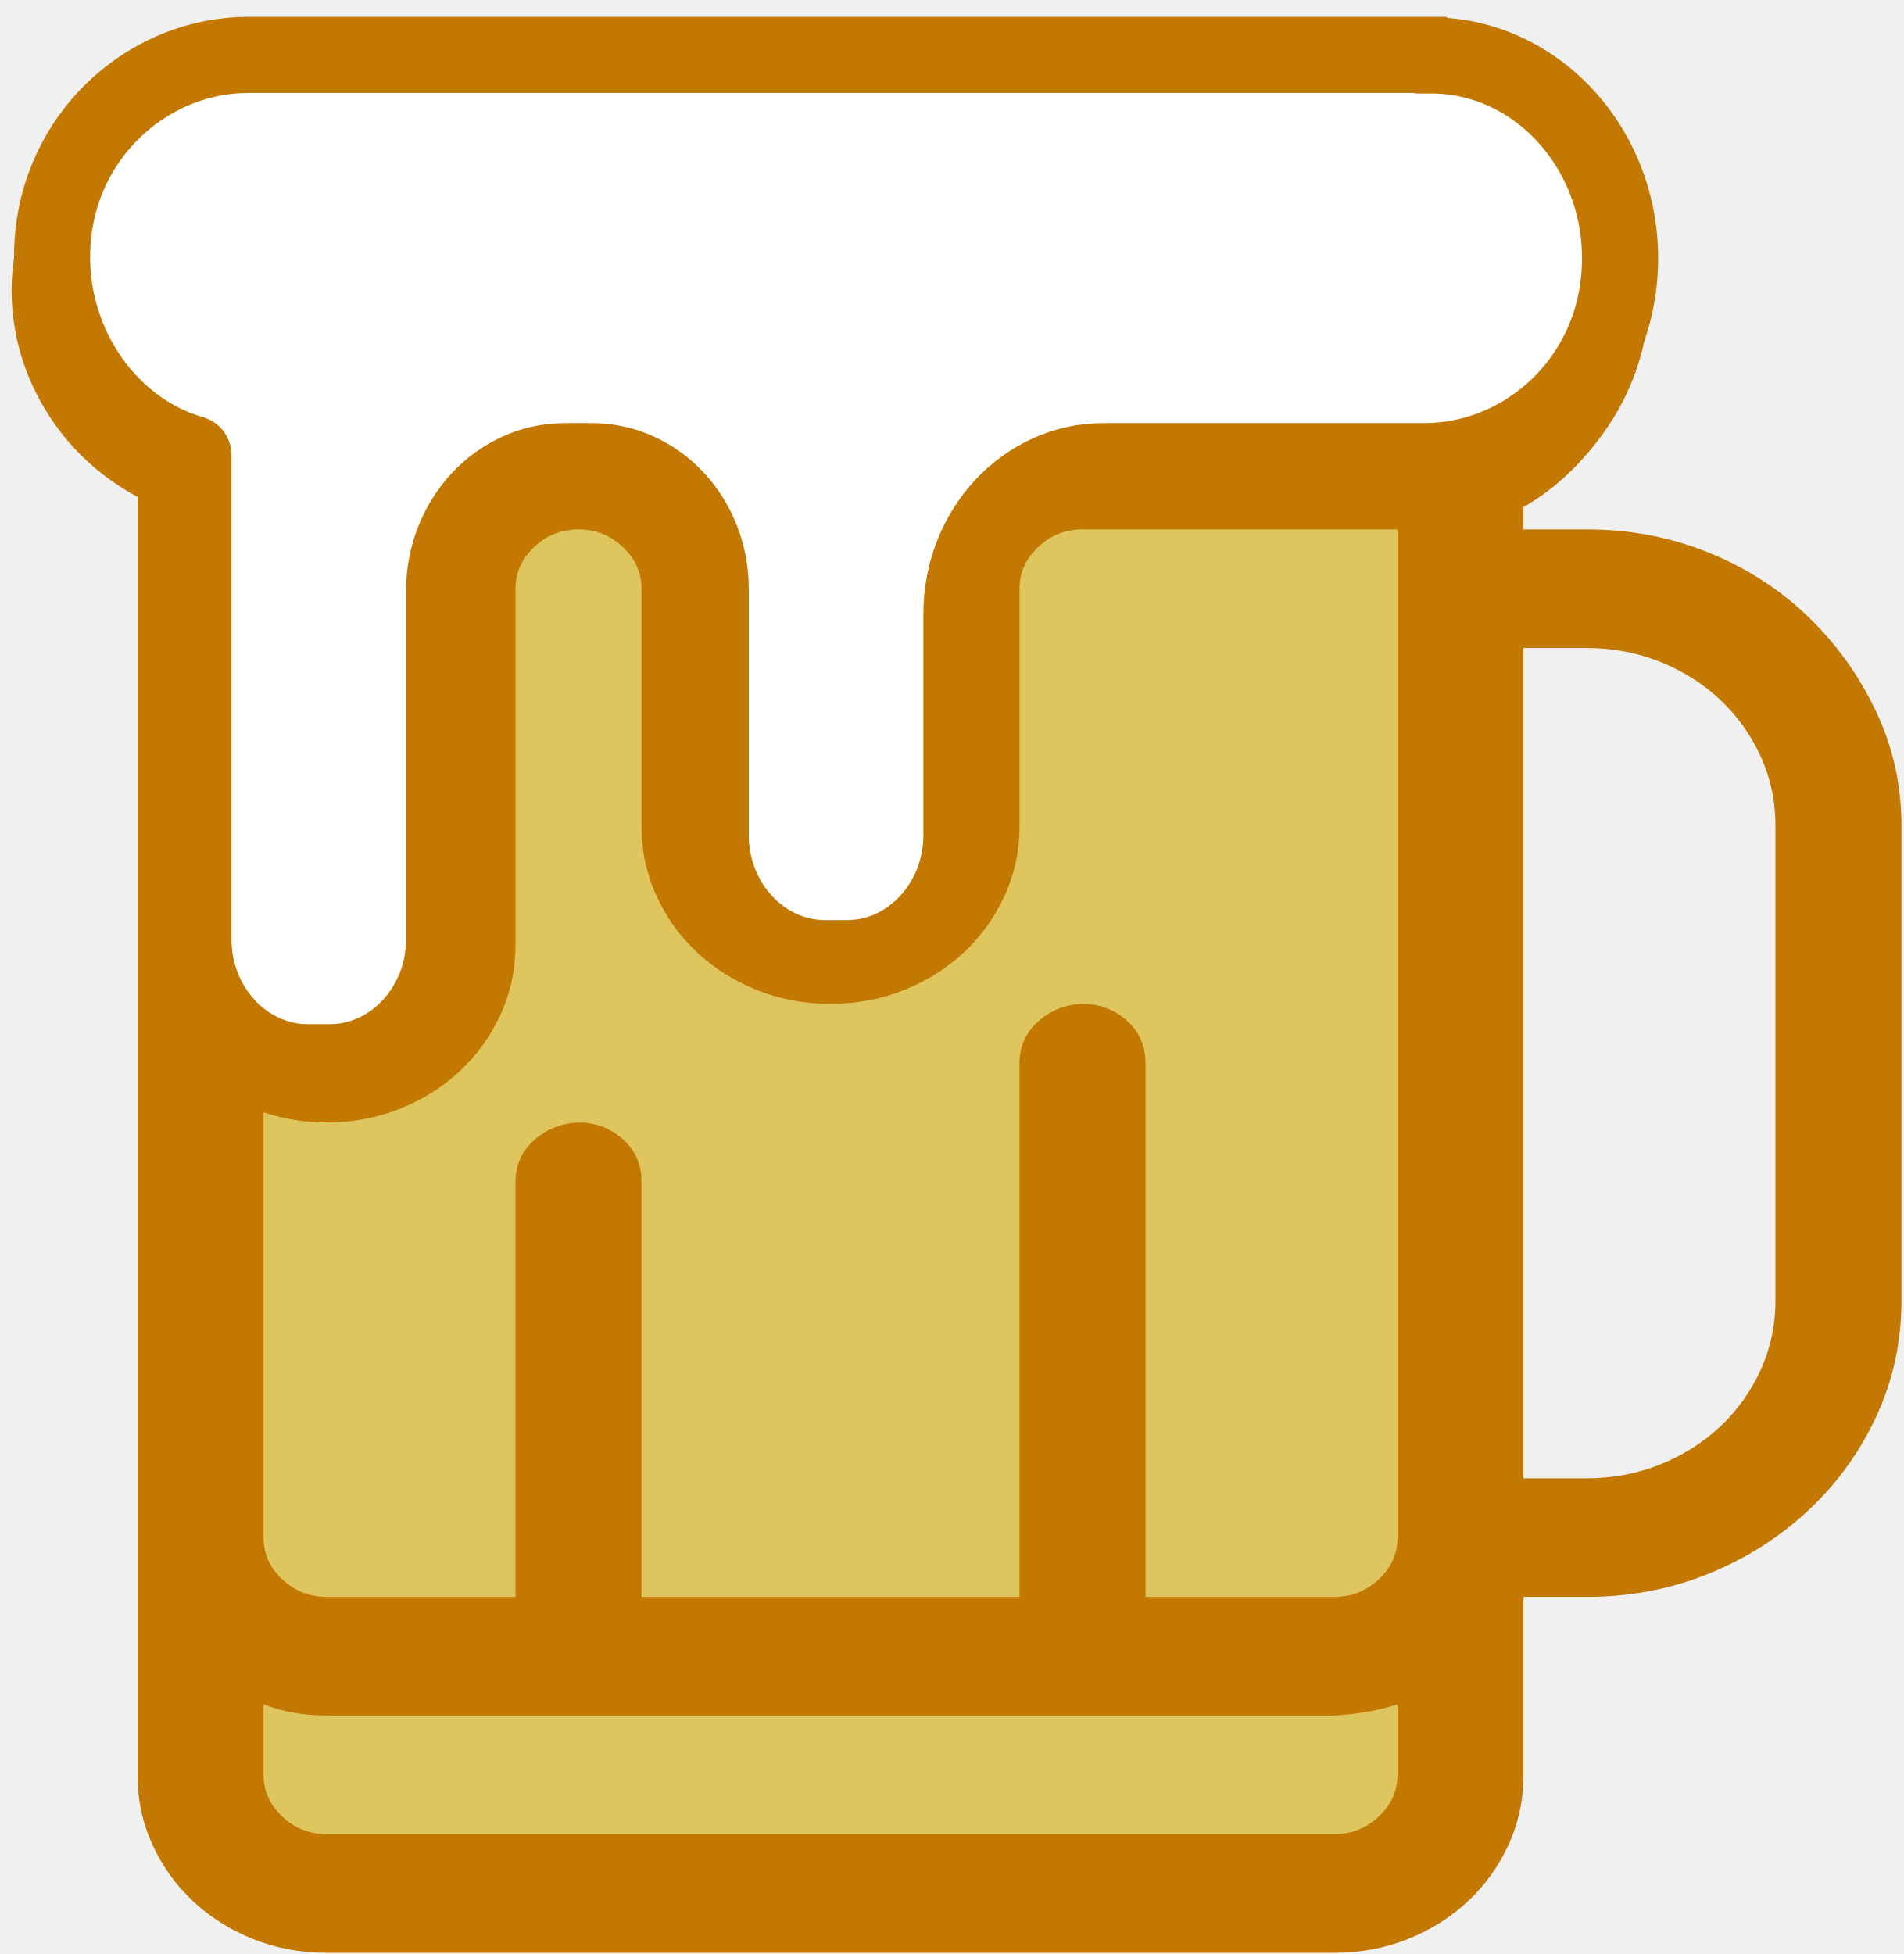
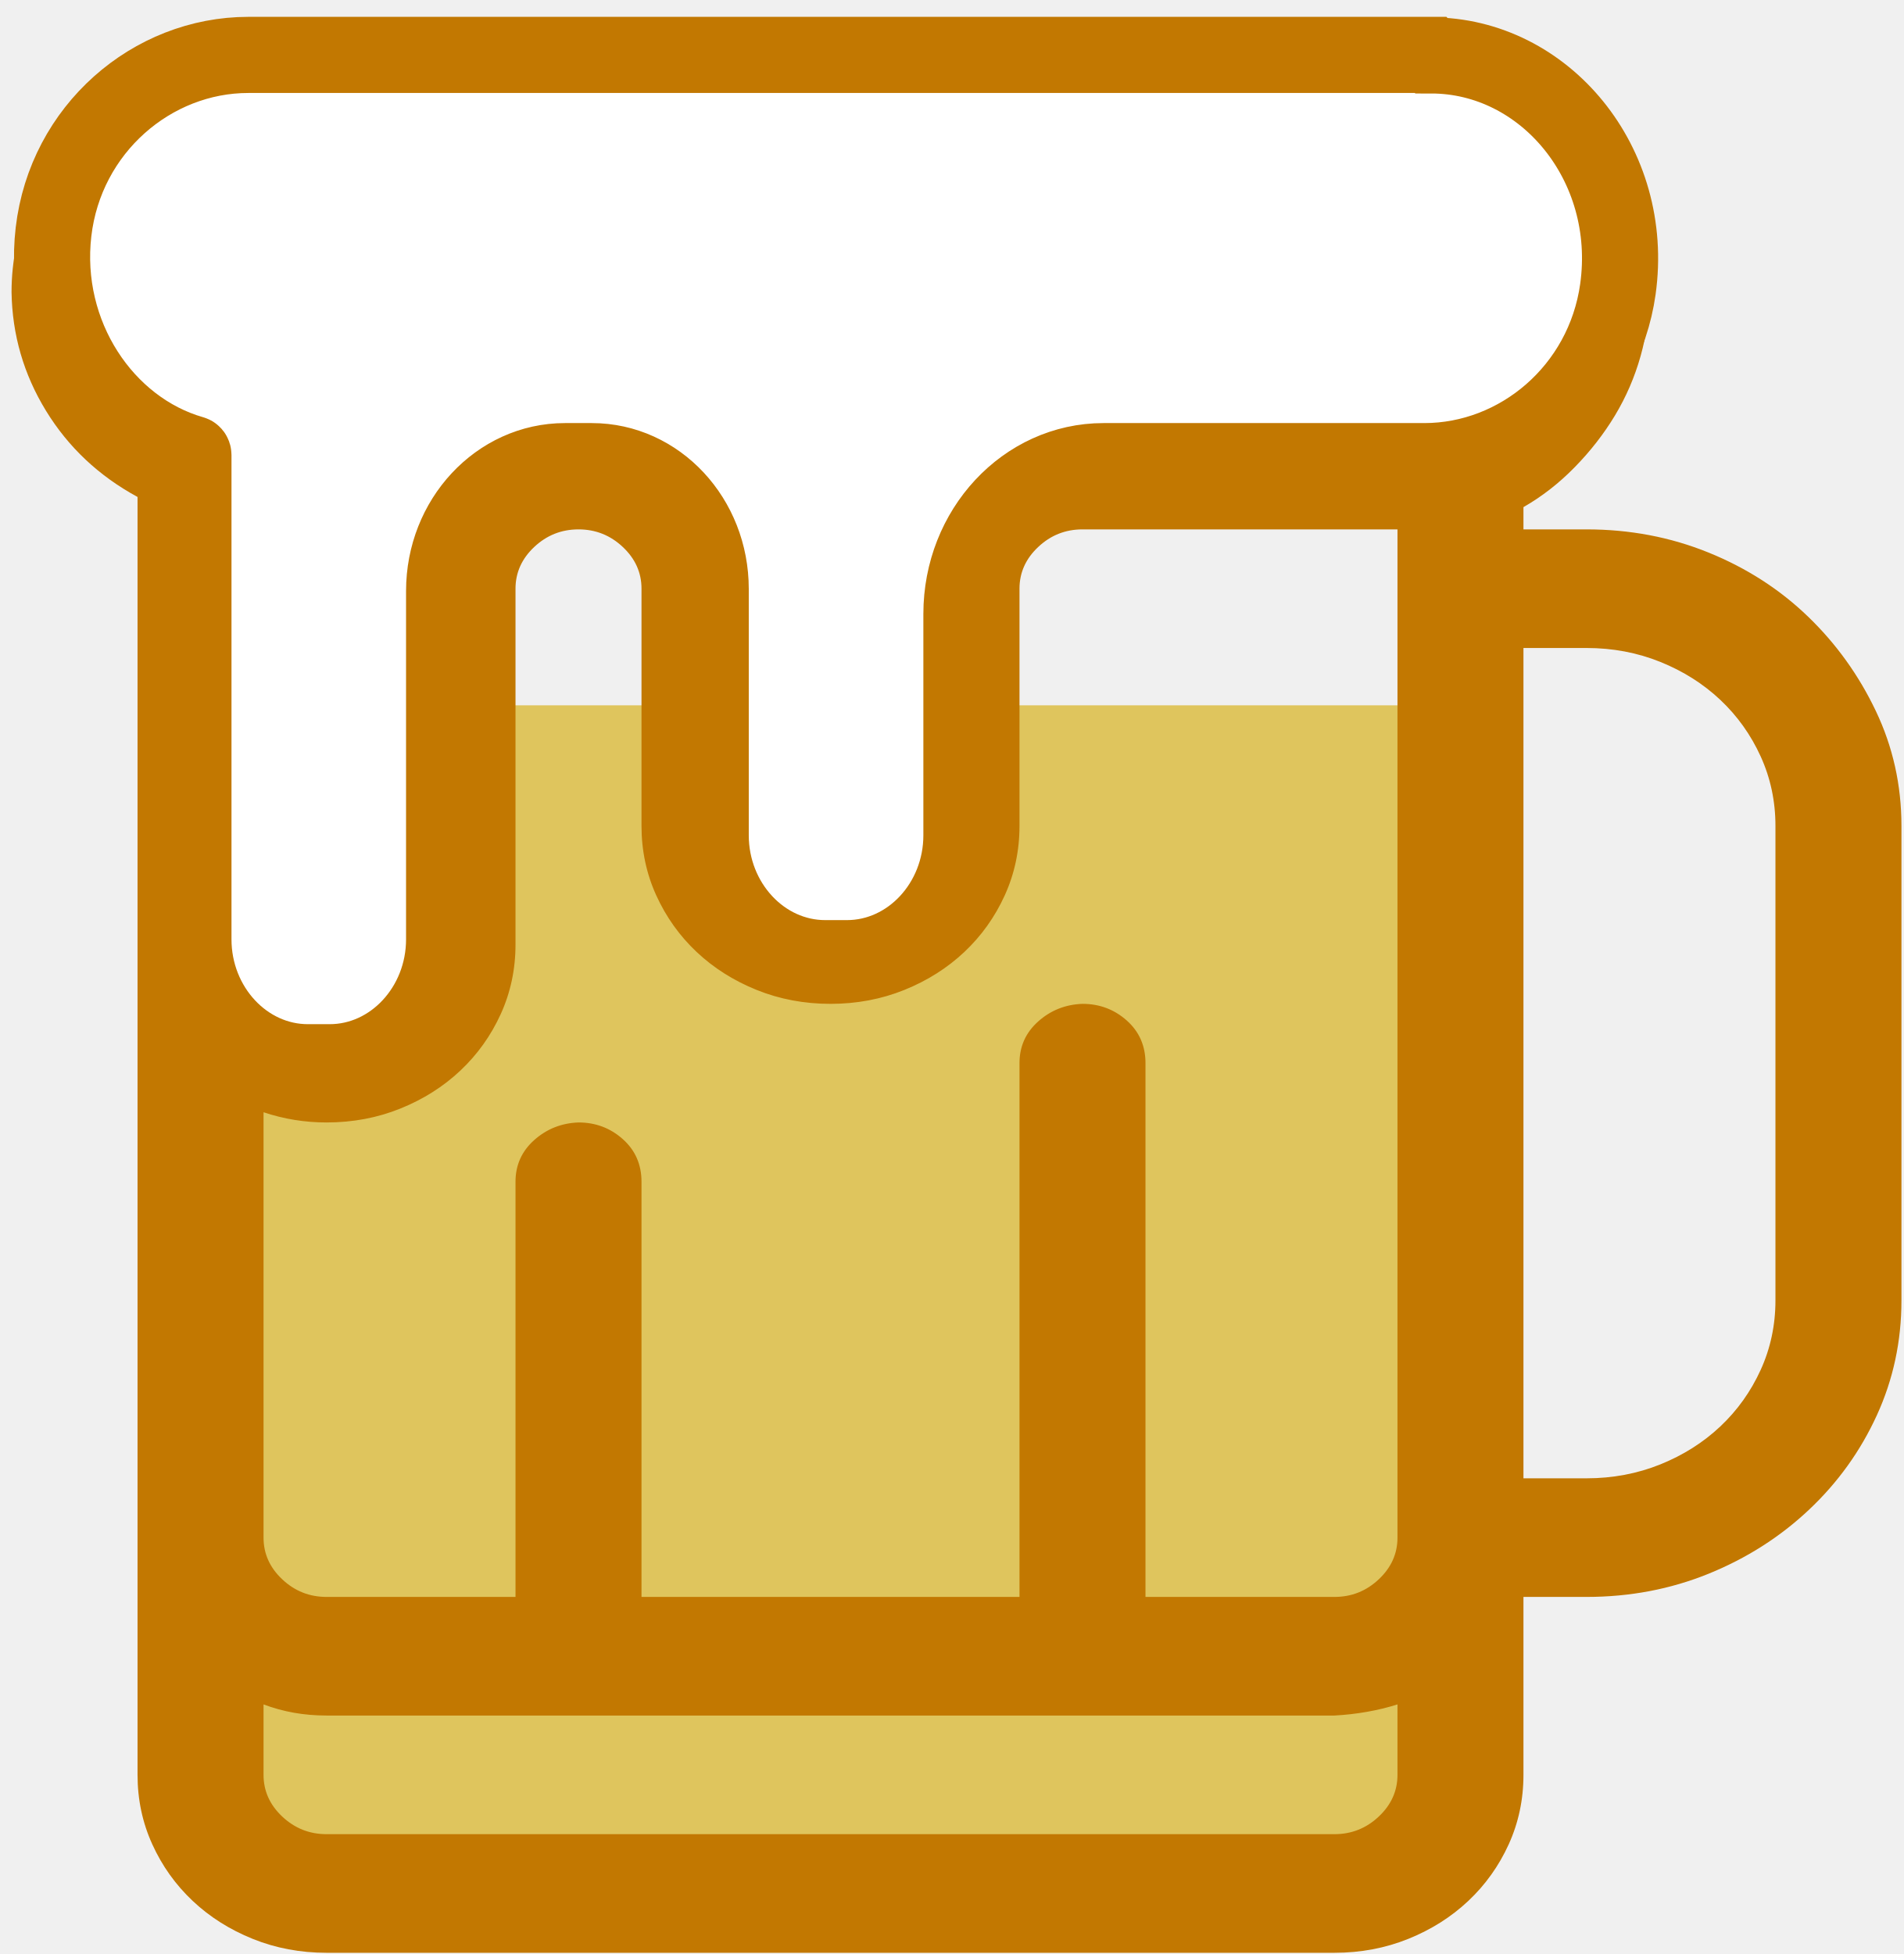
<svg xmlns="http://www.w3.org/2000/svg" width="75" height="77" viewBox="0 0 75 77" fill="none">
-   <rect x="8.916" y="16.787" width="47.152" height="55.565" fill="#DFC55D" />
+   <rect x="8.916" y="27.794" width="47.152" height="44.557" fill="#DFC55D" />
  <path d="M62.516 20.861C64.222 20.861 65.826 21.165 67.326 21.774C68.825 22.382 70.131 23.222 71.243 24.294C72.355 25.365 73.247 26.606 73.919 28.018C74.592 29.43 74.928 30.94 74.928 32.546V51.243C74.928 52.85 74.605 54.36 73.958 55.772C73.312 57.184 72.42 58.425 71.282 59.496C70.144 60.568 68.825 61.407 67.326 62.016C65.826 62.625 64.222 62.929 62.516 62.929H60.033V69.94C60.033 70.914 59.839 71.827 59.452 72.679C59.064 73.531 58.533 74.274 57.861 74.907C57.189 75.54 56.4 76.039 55.495 76.404C54.59 76.769 53.62 76.952 52.586 76.952H12.867C11.833 76.952 10.863 76.769 9.958 76.404C9.053 76.039 8.264 75.54 7.592 74.907C6.92 74.274 6.389 73.531 6.002 72.679C5.614 71.827 5.42 70.914 5.42 69.94V19.583C3.894 18.755 2.692 17.623 1.812 16.187C0.933 14.75 0.481 13.192 0.455 11.512C0.455 10.246 0.713 9.041 1.231 7.897C1.748 6.753 2.446 5.767 3.325 4.939C4.204 4.111 5.252 3.442 6.467 2.931C7.682 2.419 8.962 2.164 10.307 2.164H55.069C56.439 2.164 57.719 2.407 58.908 2.894C60.098 3.381 61.158 4.051 62.089 4.903C63.02 5.755 63.731 6.741 64.222 7.861C64.714 8.98 64.972 10.198 64.998 11.512C64.998 12.364 64.882 13.204 64.649 14.032C64.416 14.86 64.08 15.639 63.641 16.369C63.201 17.099 62.671 17.781 62.05 18.414C61.43 19.047 60.757 19.57 60.033 19.984V20.861H62.516ZM10.346 6.838C9.673 6.838 9.04 6.96 8.445 7.203C7.85 7.447 7.32 7.775 6.855 8.189C6.389 8.603 6.04 9.102 5.808 9.686C5.575 10.271 5.446 10.879 5.42 11.512C5.42 12.486 5.717 13.375 6.312 14.178C6.907 14.982 7.708 15.554 8.717 15.894L10.385 16.442V37.221C10.385 37.854 10.63 38.401 11.122 38.864C11.613 39.327 12.195 39.558 12.867 39.558C13.539 39.558 14.121 39.327 14.613 38.864C15.104 38.401 15.35 37.854 15.35 37.221V23.198C15.35 22.224 15.543 21.311 15.931 20.459C16.319 19.607 16.849 18.864 17.522 18.232C18.194 17.599 18.983 17.099 19.888 16.734C20.793 16.369 21.762 16.187 22.797 16.187C23.831 16.187 24.801 16.369 25.706 16.734C26.611 17.099 27.4 17.599 28.072 18.232C28.744 18.864 29.274 19.607 29.662 20.459C30.05 21.311 30.244 22.224 30.244 23.198V32.546C30.244 33.179 30.49 33.727 30.981 34.19C31.472 34.652 32.054 34.884 32.727 34.884C33.399 34.884 33.981 34.652 34.472 34.19C34.963 33.727 35.209 33.179 35.209 32.546V23.198C35.209 22.224 35.403 21.311 35.791 20.459C36.179 19.607 36.709 18.864 37.381 18.232C38.053 17.599 38.842 17.099 39.747 16.734C40.652 16.369 41.622 16.187 42.656 16.187H57.047C57.9 15.797 58.611 15.164 59.18 14.288C59.749 13.411 60.033 12.486 60.033 11.512C60.033 10.855 59.904 10.246 59.645 9.686C59.387 9.127 59.038 8.64 58.598 8.226C58.159 7.812 57.629 7.471 57.008 7.203C56.387 6.935 55.741 6.814 55.069 6.838H10.346ZM55.069 69.94V67.165C54.681 67.287 54.28 67.384 53.866 67.457C53.452 67.53 53.026 67.579 52.586 67.603H12.867C12.427 67.603 12.001 67.567 11.587 67.494C11.173 67.421 10.773 67.311 10.385 67.165V69.94C10.385 70.573 10.63 71.121 11.122 71.584C11.613 72.046 12.195 72.278 12.867 72.278H52.586C53.258 72.278 53.84 72.046 54.331 71.584C54.823 71.121 55.069 70.573 55.069 69.94ZM52.586 62.929C53.258 62.929 53.84 62.698 54.331 62.235C54.823 61.773 55.069 61.225 55.069 60.592V20.861H42.656C41.984 20.861 41.402 21.092 40.911 21.555C40.419 22.017 40.174 22.565 40.174 23.198V32.546C40.174 33.52 39.98 34.433 39.592 35.285C39.204 36.137 38.674 36.88 38.002 37.513C37.329 38.146 36.541 38.645 35.636 39.01C34.731 39.375 33.761 39.558 32.727 39.558C31.692 39.558 30.723 39.375 29.817 39.01C28.912 38.645 28.124 38.146 27.451 37.513C26.779 36.88 26.249 36.137 25.861 35.285C25.473 34.433 25.279 33.52 25.279 32.546V23.198C25.279 22.565 25.034 22.017 24.542 21.555C24.051 21.092 23.469 20.861 22.797 20.861C22.124 20.861 21.543 21.092 21.051 21.555C20.56 22.017 20.314 22.565 20.314 23.198V37.221C20.314 38.194 20.12 39.107 19.733 39.959C19.345 40.812 18.814 41.554 18.142 42.187C17.47 42.82 16.681 43.319 15.776 43.684C14.871 44.05 13.901 44.232 12.867 44.232C12.014 44.232 11.186 44.098 10.385 43.83V60.592C10.385 61.225 10.63 61.773 11.122 62.235C11.613 62.698 12.195 62.929 12.867 62.929H20.314V46.569C20.314 45.912 20.56 45.364 21.051 44.926C21.543 44.488 22.124 44.256 22.797 44.232C23.469 44.232 24.051 44.451 24.542 44.889C25.034 45.328 25.279 45.888 25.279 46.569V62.929H40.174V41.895C40.174 41.238 40.419 40.69 40.911 40.252C41.402 39.813 41.984 39.582 42.656 39.558C43.329 39.558 43.91 39.777 44.402 40.215C44.893 40.653 45.139 41.213 45.139 41.895V62.929H52.586ZM69.963 51.243V32.546C69.963 31.573 69.769 30.66 69.381 29.808C68.993 28.956 68.463 28.213 67.791 27.58C67.119 26.947 66.33 26.448 65.425 26.083C64.52 25.718 63.55 25.535 62.516 25.535H60.033V58.255H62.516C63.55 58.255 64.52 58.072 65.425 57.707C66.33 57.342 67.119 56.843 67.791 56.21C68.463 55.577 68.993 54.834 69.381 53.982C69.769 53.13 69.963 52.217 69.963 51.243Z" fill="#C27801" />
  <path d="M56.375 2.164H9.786C5.986 2.164 2.581 5.088 2.109 9.138C1.638 13.188 4.12 16.886 7.583 17.881C7.602 17.881 7.622 17.901 7.622 17.931C7.622 18.675 7.622 30.242 7.622 37.015C7.622 39.678 9.651 41.859 12.133 41.859H12.99C15.472 41.859 17.501 39.678 17.501 37.015V23.288C17.501 20.464 19.637 18.172 22.263 18.172H23.321C25.909 18.172 28.006 20.423 28.006 23.207V32.915C28.006 35.578 30.036 37.758 32.518 37.758H33.374C35.856 37.758 37.886 35.578 37.886 32.915V24.192C37.886 20.866 40.397 18.172 43.485 18.172H56.125C59.848 18.172 63.196 15.359 63.754 11.399C64.446 6.465 60.868 2.184 56.395 2.184L56.375 2.164Z" fill="white" stroke="#C27801" stroke-width="3" stroke-miterlimit="10" />
</svg>
